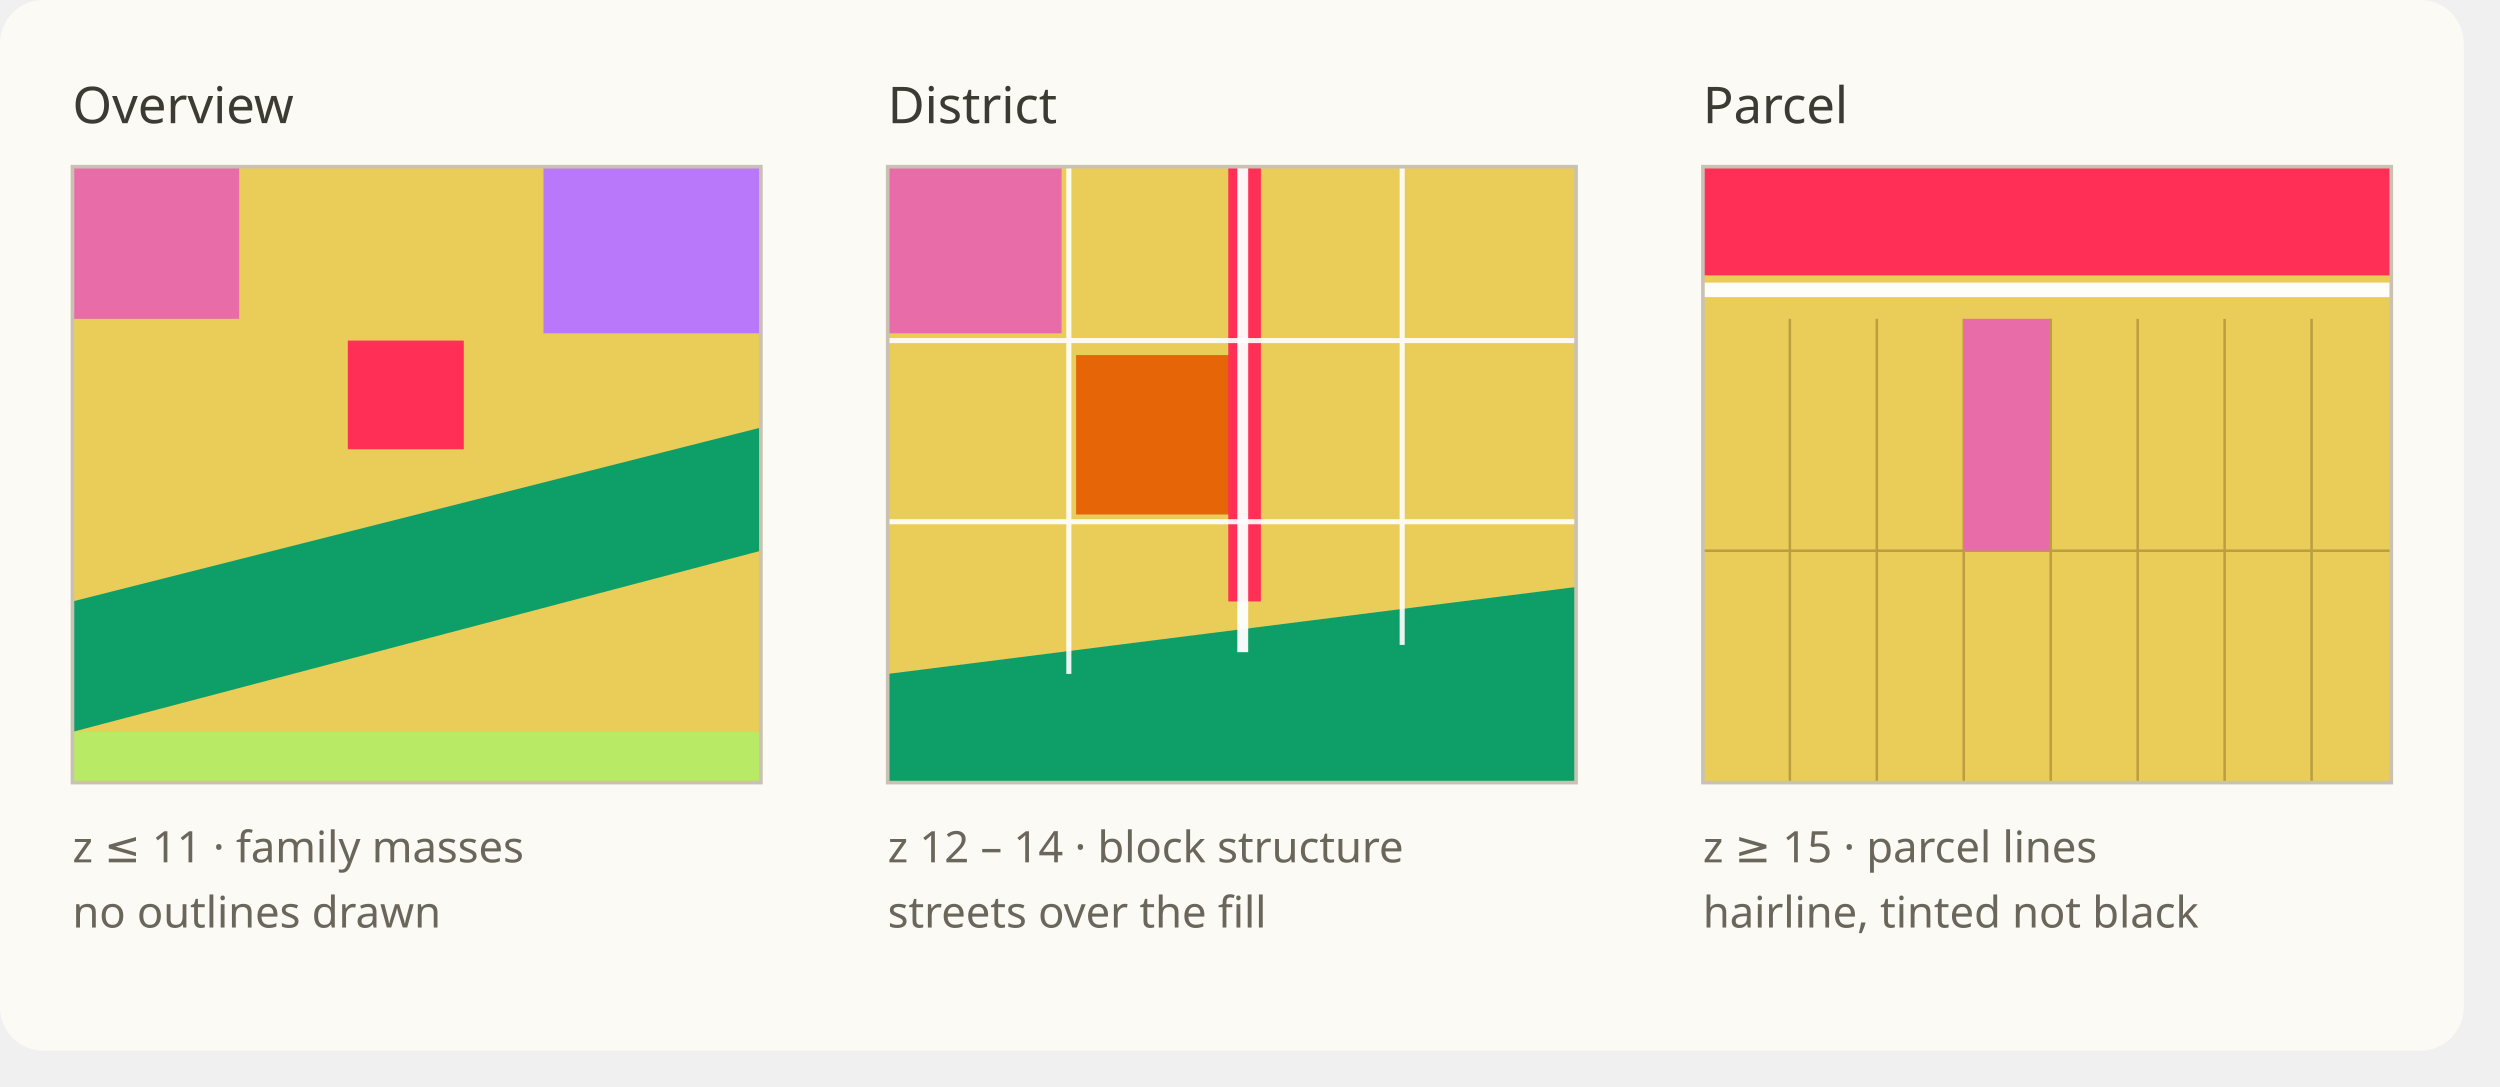
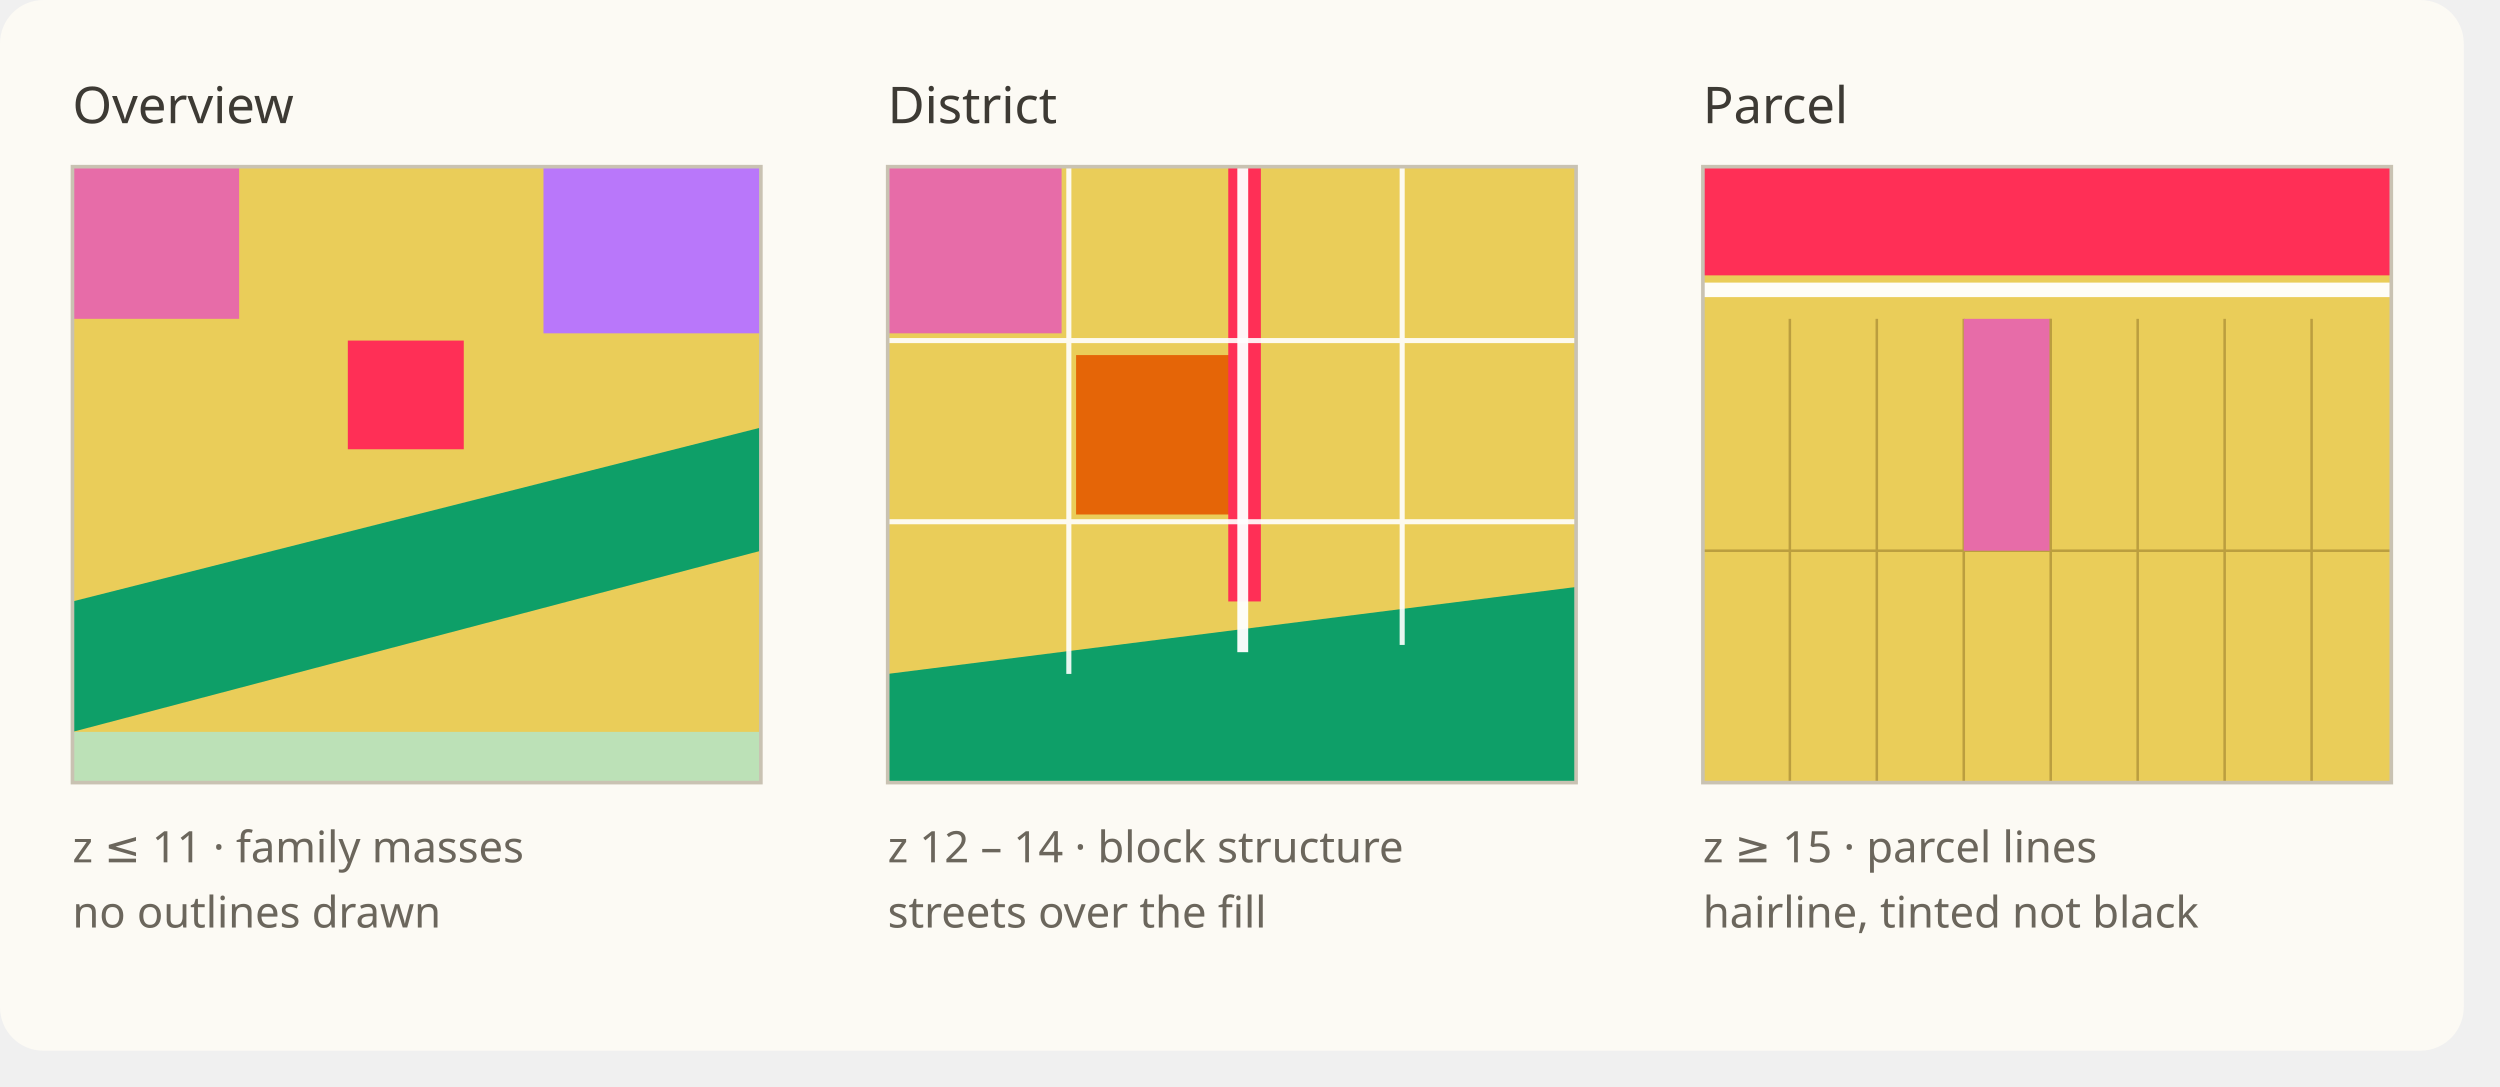
<svg xmlns="http://www.w3.org/2000/svg" width="100%" viewBox="0 0 690 300" role="img" style="">
  <rect x="0" y="0" width="680" height="290" rx="12" fill="#fcfaf4" style="fill:rgb(252, 250, 244);stroke:none;color:rgb(11, 11, 11);stroke-width:1px;stroke-linecap:butt;stroke-linejoin:miter;opacity:1;font-family:&quot;Anthropic Sans&quot;, -apple-system, &quot;system-ui&quot;, &quot;Segoe UI&quot;, sans-serif;font-size:16px;font-weight:400;text-anchor:start;dominant-baseline:auto" />
  <g font-family="system-ui, sans-serif" fill="#3d3a34" style="fill:rgb(61, 58, 52);stroke:none;color:rgb(11, 11, 11);stroke-width:1px;stroke-linecap:butt;stroke-linejoin:miter;opacity:1;font-family:system-ui, sans-serif;font-size:16px;font-weight:400;text-anchor:start;dominant-baseline:auto">
    <text x="20" y="34" font-size="14" font-weight="500" style="fill:rgb(61, 58, 52);stroke:none;color:rgb(11, 11, 11);stroke-width:1px;stroke-linecap:butt;stroke-linejoin:miter;opacity:1;font-family:system-ui, sans-serif;font-size:14px;font-weight:500;text-anchor:start;dominant-baseline:auto">Overview</text>
    <text x="245" y="34" font-size="14" font-weight="500" style="fill:rgb(61, 58, 52);stroke:none;color:rgb(11, 11, 11);stroke-width:1px;stroke-linecap:butt;stroke-linejoin:miter;opacity:1;font-family:system-ui, sans-serif;font-size:14px;font-weight:500;text-anchor:start;dominant-baseline:auto">District</text>
    <text x="470" y="34" font-size="14" font-weight="500" style="fill:rgb(61, 58, 52);stroke:none;color:rgb(11, 11, 11);stroke-width:1px;stroke-linecap:butt;stroke-linejoin:miter;opacity:1;font-family:system-ui, sans-serif;font-size:14px;font-weight:500;text-anchor:start;dominant-baseline:auto">Parcel</text>
  </g>
  <rect x="20" y="46" width="190" height="170" fill="#eacd59" style="fill:rgb(234, 205, 89);stroke:none;color:rgb(11, 11, 11);stroke-width:1px;stroke-linecap:butt;stroke-linejoin:miter;opacity:1;font-family:&quot;Anthropic Sans&quot;, -apple-system, &quot;system-ui&quot;, &quot;Segoe UI&quot;, sans-serif;font-size:16px;font-weight:400;text-anchor:start;dominant-baseline:auto" />
  <rect x="20" y="46" width="46" height="42" fill="#e76ca8" style="fill:rgb(231, 108, 168);stroke:none;color:rgb(11, 11, 11);stroke-width:1px;stroke-linecap:butt;stroke-linejoin:miter;opacity:1;font-family:&quot;Anthropic Sans&quot;, -apple-system, &quot;system-ui&quot;, &quot;Segoe UI&quot;, sans-serif;font-size:16px;font-weight:400;text-anchor:start;dominant-baseline:auto" />
  <rect x="150" y="46" width="60" height="46" fill="#b977fa" style="fill:rgb(185, 119, 250);stroke:none;color:rgb(11, 11, 11);stroke-width:1px;stroke-linecap:butt;stroke-linejoin:miter;opacity:1;font-family:&quot;Anthropic Sans&quot;, -apple-system, &quot;system-ui&quot;, &quot;Segoe UI&quot;, sans-serif;font-size:16px;font-weight:400;text-anchor:start;dominant-baseline:auto" />
  <rect x="96" y="94" width="32" height="30" fill="#ff2f56" style="fill:rgb(255, 47, 86);stroke:none;color:rgb(11, 11, 11);stroke-width:1px;stroke-linecap:butt;stroke-linejoin:miter;opacity:1;font-family:&quot;Anthropic Sans&quot;, -apple-system, &quot;system-ui&quot;, &quot;Segoe UI&quot;, sans-serif;font-size:16px;font-weight:400;text-anchor:start;dominant-baseline:auto" />
  <path d="M20 166L210 118L210 152L20 202Z" fill="#0e9f68" style="fill:rgb(14, 159, 104);stroke:none;color:rgb(11, 11, 11);stroke-width:1px;stroke-linecap:butt;stroke-linejoin:miter;opacity:1;font-family:&quot;Anthropic Sans&quot;, -apple-system, &quot;system-ui&quot;, &quot;Segoe UI&quot;, sans-serif;font-size:16px;font-weight:400;text-anchor:start;dominant-baseline:auto" />
-   <rect x="20" y="202" width="190" height="14" fill="#b8ea66" style="fill:rgb(184, 234, 102);stroke:none;color:rgb(11, 11, 11);stroke-width:1px;stroke-linecap:butt;stroke-linejoin:miter;opacity:1;font-family:&quot;Anthropic Sans&quot;, -apple-system, &quot;system-ui&quot;, &quot;Segoe UI&quot;, sans-serif;font-size:16px;font-weight:400;text-anchor:start;dominant-baseline:auto" />
+   <rect x="20" y="202" width="190" height="14" fill="#bce1b7" style="fill:rgb(188, 225, 183);stroke:none;color:rgb(11, 11, 11);stroke-width:1px;stroke-linecap:butt;stroke-linejoin:miter;opacity:1;font-family:&quot;Anthropic Sans&quot;, -apple-system, &quot;system-ui&quot;, &quot;Segoe UI&quot;, sans-serif;font-size:16px;font-weight:400;text-anchor:start;dominant-baseline:auto" />
  <rect x="20" y="46" width="190" height="170" fill="none" stroke="#c9c2b2" stroke-width="1" style="fill:none;stroke:rgb(201, 194, 178);color:rgb(11, 11, 11);stroke-width:1px;stroke-linecap:butt;stroke-linejoin:miter;opacity:1;font-family:&quot;Anthropic Sans&quot;, -apple-system, &quot;system-ui&quot;, &quot;Segoe UI&quot;, sans-serif;font-size:16px;font-weight:400;text-anchor:start;dominant-baseline:auto" />
  <rect x="245" y="46" width="190" height="170" fill="#eacd59" style="fill:rgb(234, 205, 89);stroke:none;color:rgb(11, 11, 11);stroke-width:1px;stroke-linecap:butt;stroke-linejoin:miter;opacity:1;font-family:&quot;Anthropic Sans&quot;, -apple-system, &quot;system-ui&quot;, &quot;Segoe UI&quot;, sans-serif;font-size:16px;font-weight:400;text-anchor:start;dominant-baseline:auto" />
  <rect x="245" y="46" width="48" height="46" fill="#e76ca8" style="fill:rgb(231, 108, 168);stroke:none;color:rgb(11, 11, 11);stroke-width:1px;stroke-linecap:butt;stroke-linejoin:miter;opacity:1;font-family:&quot;Anthropic Sans&quot;, -apple-system, &quot;system-ui&quot;, &quot;Segoe UI&quot;, sans-serif;font-size:16px;font-weight:400;text-anchor:start;dominant-baseline:auto" />
  <rect x="297" y="98" width="46" height="44" fill="#e56507" style="fill:rgb(229, 101, 7);stroke:none;color:rgb(11, 11, 11);stroke-width:1px;stroke-linecap:butt;stroke-linejoin:miter;opacity:1;font-family:&quot;Anthropic Sans&quot;, -apple-system, &quot;system-ui&quot;, &quot;Segoe UI&quot;, sans-serif;font-size:16px;font-weight:400;text-anchor:start;dominant-baseline:auto" />
  <rect x="339" y="46" width="9" height="120" fill="#ff2f56" style="fill:rgb(255, 47, 86);stroke:none;color:rgb(11, 11, 11);stroke-width:1px;stroke-linecap:butt;stroke-linejoin:miter;opacity:1;font-family:&quot;Anthropic Sans&quot;, -apple-system, &quot;system-ui&quot;, &quot;Segoe UI&quot;, sans-serif;font-size:16px;font-weight:400;text-anchor:start;dominant-baseline:auto" />
  <path d="M245 186L435 162L435 216L245 216Z" fill="#0e9f68" style="fill:rgb(14, 159, 104);stroke:none;color:rgb(11, 11, 11);stroke-width:1px;stroke-linecap:butt;stroke-linejoin:miter;opacity:1;font-family:&quot;Anthropic Sans&quot;, -apple-system, &quot;system-ui&quot;, &quot;Segoe UI&quot;, sans-serif;font-size:16px;font-weight:400;text-anchor:start;dominant-baseline:auto" />
  <g stroke="#ffffff" stroke-width="1.4" opacity="0.9" fill="none" style="fill:none;stroke:rgb(255, 255, 255);color:rgb(11, 11, 11);stroke-width:1.4px;stroke-linecap:butt;stroke-linejoin:miter;opacity:0.9;font-family:&quot;Anthropic Sans&quot;, -apple-system, &quot;system-ui&quot;, &quot;Segoe UI&quot;, sans-serif;font-size:16px;font-weight:400;text-anchor:start;dominant-baseline:auto">
    <path d="M295 46V186M387 46V178M245 94H435M245 144H435" style="fill:none;stroke:rgb(255, 255, 255);color:rgb(11, 11, 11);stroke-width:1.4px;stroke-linecap:butt;stroke-linejoin:miter;opacity:1;font-family:&quot;Anthropic Sans&quot;, -apple-system, &quot;system-ui&quot;, &quot;Segoe UI&quot;, sans-serif;font-size:16px;font-weight:400;text-anchor:start;dominant-baseline:auto" />
  </g>
  <g stroke="#ffffff" stroke-width="3" opacity="0.95" fill="none" style="fill:none;stroke:rgb(255, 255, 255);color:rgb(11, 11, 11);stroke-width:3px;stroke-linecap:butt;stroke-linejoin:miter;opacity:0.95;font-family:&quot;Anthropic Sans&quot;, -apple-system, &quot;system-ui&quot;, &quot;Segoe UI&quot;, sans-serif;font-size:16px;font-weight:400;text-anchor:start;dominant-baseline:auto">
    <path d="M343 46V180" style="fill:none;stroke:rgb(255, 255, 255);color:rgb(11, 11, 11);stroke-width:3px;stroke-linecap:butt;stroke-linejoin:miter;opacity:1;font-family:&quot;Anthropic Sans&quot;, -apple-system, &quot;system-ui&quot;, &quot;Segoe UI&quot;, sans-serif;font-size:16px;font-weight:400;text-anchor:start;dominant-baseline:auto" />
  </g>
  <rect x="245" y="46" width="190" height="170" fill="none" stroke="#c9c2b2" stroke-width="1" style="fill:none;stroke:rgb(201, 194, 178);color:rgb(11, 11, 11);stroke-width:1px;stroke-linecap:butt;stroke-linejoin:miter;opacity:1;font-family:&quot;Anthropic Sans&quot;, -apple-system, &quot;system-ui&quot;, &quot;Segoe UI&quot;, sans-serif;font-size:16px;font-weight:400;text-anchor:start;dominant-baseline:auto" />
  <rect x="470" y="46" width="190" height="170" fill="#eacd59" style="fill:rgb(234, 205, 89);stroke:none;color:rgb(11, 11, 11);stroke-width:1px;stroke-linecap:butt;stroke-linejoin:miter;opacity:1;font-family:&quot;Anthropic Sans&quot;, -apple-system, &quot;system-ui&quot;, &quot;Segoe UI&quot;, sans-serif;font-size:16px;font-weight:400;text-anchor:start;dominant-baseline:auto" />
  <rect x="470" y="46" width="190" height="30" fill="#ff2f56" style="fill:rgb(255, 47, 86);stroke:none;color:rgb(11, 11, 11);stroke-width:1px;stroke-linecap:butt;stroke-linejoin:miter;opacity:1;font-family:&quot;Anthropic Sans&quot;, -apple-system, &quot;system-ui&quot;, &quot;Segoe UI&quot;, sans-serif;font-size:16px;font-weight:400;text-anchor:start;dominant-baseline:auto" />
  <g stroke="#c8b municipal" stroke-width="0" style="fill:rgb(0, 0, 0);stroke:none;color:rgb(11, 11, 11);stroke-width:0px;stroke-linecap:butt;stroke-linejoin:miter;opacity:1;font-family:&quot;Anthropic Sans&quot;, -apple-system, &quot;system-ui&quot;, &quot;Segoe UI&quot;, sans-serif;font-size:16px;font-weight:400;text-anchor:start;dominant-baseline:auto" />
  <g stroke="#bb9e3f" stroke-width="0.7" fill="none" style="fill:none;stroke:rgb(187, 158, 63);color:rgb(11, 11, 11);stroke-width:0.7px;stroke-linecap:butt;stroke-linejoin:miter;opacity:1;font-family:&quot;Anthropic Sans&quot;, -apple-system, &quot;system-ui&quot;, &quot;Segoe UI&quot;, sans-serif;font-size:16px;font-weight:400;text-anchor:start;dominant-baseline:auto">
    <path d="M494 88V216M518 88V216M542 88V216M566 88V216M590 88V216M614 88V216M638 88V216M470 152H660" style="fill:none;stroke:rgb(187, 158, 63);color:rgb(11, 11, 11);stroke-width:0.7px;stroke-linecap:butt;stroke-linejoin:miter;opacity:1;font-family:&quot;Anthropic Sans&quot;, -apple-system, &quot;system-ui&quot;, &quot;Segoe UI&quot;, sans-serif;font-size:16px;font-weight:400;text-anchor:start;dominant-baseline:auto" />
  </g>
  <g stroke="#ffffff" stroke-width="4" opacity="0.95" fill="none" style="fill:none;stroke:rgb(255, 255, 255);color:rgb(11, 11, 11);stroke-width:4px;stroke-linecap:butt;stroke-linejoin:miter;opacity:0.95;font-family:&quot;Anthropic Sans&quot;, -apple-system, &quot;system-ui&quot;, &quot;Segoe UI&quot;, sans-serif;font-size:16px;font-weight:400;text-anchor:start;dominant-baseline:auto">
    <path d="M470 80H660" style="fill:none;stroke:rgb(255, 255, 255);color:rgb(11, 11, 11);stroke-width:4px;stroke-linecap:butt;stroke-linejoin:miter;opacity:1;font-family:&quot;Anthropic Sans&quot;, -apple-system, &quot;system-ui&quot;, &quot;Segoe UI&quot;, sans-serif;font-size:16px;font-weight:400;text-anchor:start;dominant-baseline:auto" />
  </g>
  <rect x="542" y="88" width="24" height="64" fill="#e76ca8" style="fill:rgb(231, 108, 168);stroke:none;color:rgb(11, 11, 11);stroke-width:1px;stroke-linecap:butt;stroke-linejoin:miter;opacity:1;font-family:&quot;Anthropic Sans&quot;, -apple-system, &quot;system-ui&quot;, &quot;Segoe UI&quot;, sans-serif;font-size:16px;font-weight:400;text-anchor:start;dominant-baseline:auto" />
  <g stroke="#bb9e3f" stroke-width="0.7" fill="none" style="fill:none;stroke:rgb(187, 158, 63);color:rgb(11, 11, 11);stroke-width:0.7px;stroke-linecap:butt;stroke-linejoin:miter;opacity:1;font-family:&quot;Anthropic Sans&quot;, -apple-system, &quot;system-ui&quot;, &quot;Segoe UI&quot;, sans-serif;font-size:16px;font-weight:400;text-anchor:start;dominant-baseline:auto">
    <path d="M566 88V152" style="fill:none;stroke:rgb(187, 158, 63);color:rgb(11, 11, 11);stroke-width:0.7px;stroke-linecap:butt;stroke-linejoin:miter;opacity:1;font-family:&quot;Anthropic Sans&quot;, -apple-system, &quot;system-ui&quot;, &quot;Segoe UI&quot;, sans-serif;font-size:16px;font-weight:400;text-anchor:start;dominant-baseline:auto" />
  </g>
  <rect x="470" y="46" width="190" height="170" fill="none" stroke="#c9c2b2" stroke-width="1" style="fill:none;stroke:rgb(201, 194, 178);color:rgb(11, 11, 11);stroke-width:1px;stroke-linecap:butt;stroke-linejoin:miter;opacity:1;font-family:&quot;Anthropic Sans&quot;, -apple-system, &quot;system-ui&quot;, &quot;Segoe UI&quot;, sans-serif;font-size:16px;font-weight:400;text-anchor:start;dominant-baseline:auto" />
  <g font-family="system-ui, sans-serif" font-size="12" fill="#6b665c" style="fill:rgb(107, 102, 92);stroke:none;color:rgb(11, 11, 11);stroke-width:1px;stroke-linecap:butt;stroke-linejoin:miter;opacity:1;font-family:system-ui, sans-serif;font-size:12px;font-weight:400;text-anchor:start;dominant-baseline:auto">
    <text x="20" y="238" style="fill:rgb(107, 102, 92);stroke:none;color:rgb(11, 11, 11);stroke-width:1px;stroke-linecap:butt;stroke-linejoin:miter;opacity:1;font-family:system-ui, sans-serif;font-size:12px;font-weight:400;text-anchor:start;dominant-baseline:auto">z ≤ 11 · family masses</text>
    <text x="20" y="256" style="fill:rgb(107, 102, 92);stroke:none;color:rgb(11, 11, 11);stroke-width:1px;stroke-linecap:butt;stroke-linejoin:miter;opacity:1;font-family:system-ui, sans-serif;font-size:12px;font-weight:400;text-anchor:start;dominant-baseline:auto">no outlines drawn</text>
    <text x="245" y="238" style="fill:rgb(107, 102, 92);stroke:none;color:rgb(11, 11, 11);stroke-width:1px;stroke-linecap:butt;stroke-linejoin:miter;opacity:1;font-family:system-ui, sans-serif;font-size:12px;font-weight:400;text-anchor:start;dominant-baseline:auto">z 12 – 14 · block structure</text>
    <text x="245" y="256" style="fill:rgb(107, 102, 92);stroke:none;color:rgb(11, 11, 11);stroke-width:1px;stroke-linecap:butt;stroke-linejoin:miter;opacity:1;font-family:system-ui, sans-serif;font-size:12px;font-weight:400;text-anchor:start;dominant-baseline:auto">streets over the fill</text>
    <text x="470" y="238" style="fill:rgb(107, 102, 92);stroke:none;color:rgb(11, 11, 11);stroke-width:1px;stroke-linecap:butt;stroke-linejoin:miter;opacity:1;font-family:system-ui, sans-serif;font-size:12px;font-weight:400;text-anchor:start;dominant-baseline:auto">z ≥ 15 · parcel lines</text>
    <text x="470" y="256" style="fill:rgb(107, 102, 92);stroke:none;color:rgb(11, 11, 11);stroke-width:1px;stroke-linecap:butt;stroke-linejoin:miter;opacity:1;font-family:system-ui, sans-serif;font-size:12px;font-weight:400;text-anchor:start;dominant-baseline:auto">hairline, tinted not black</text>
  </g>
</svg>
